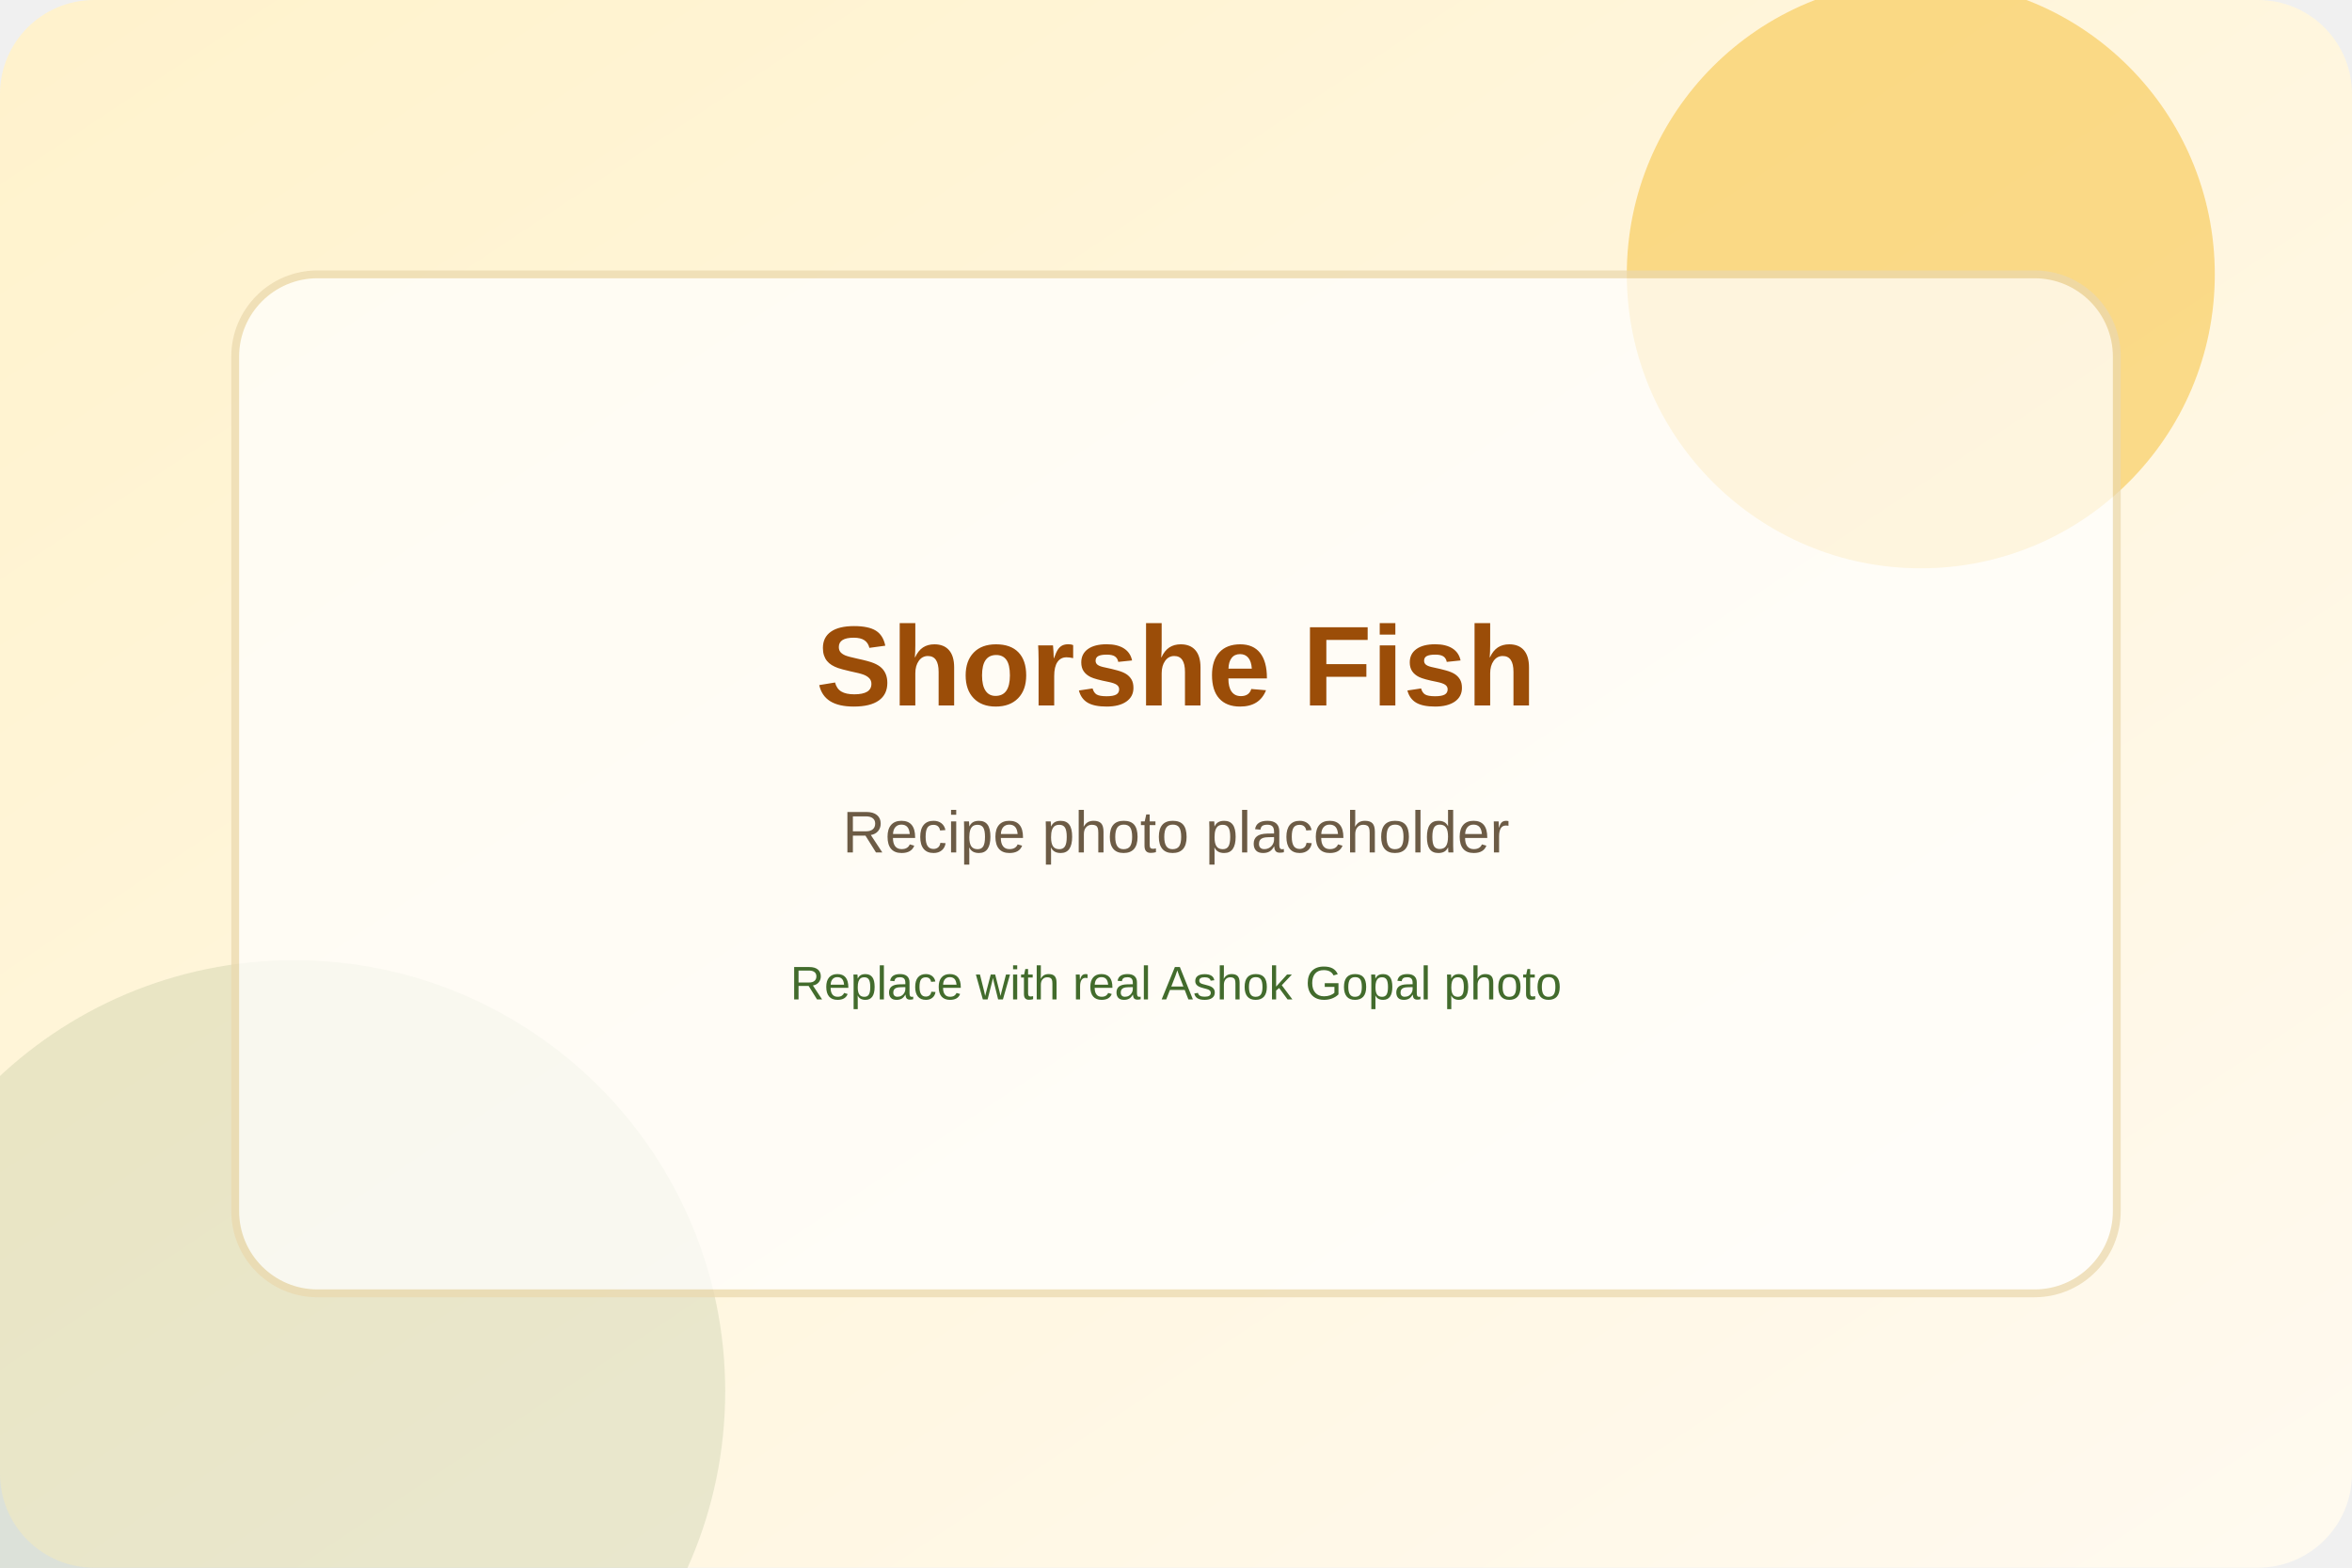
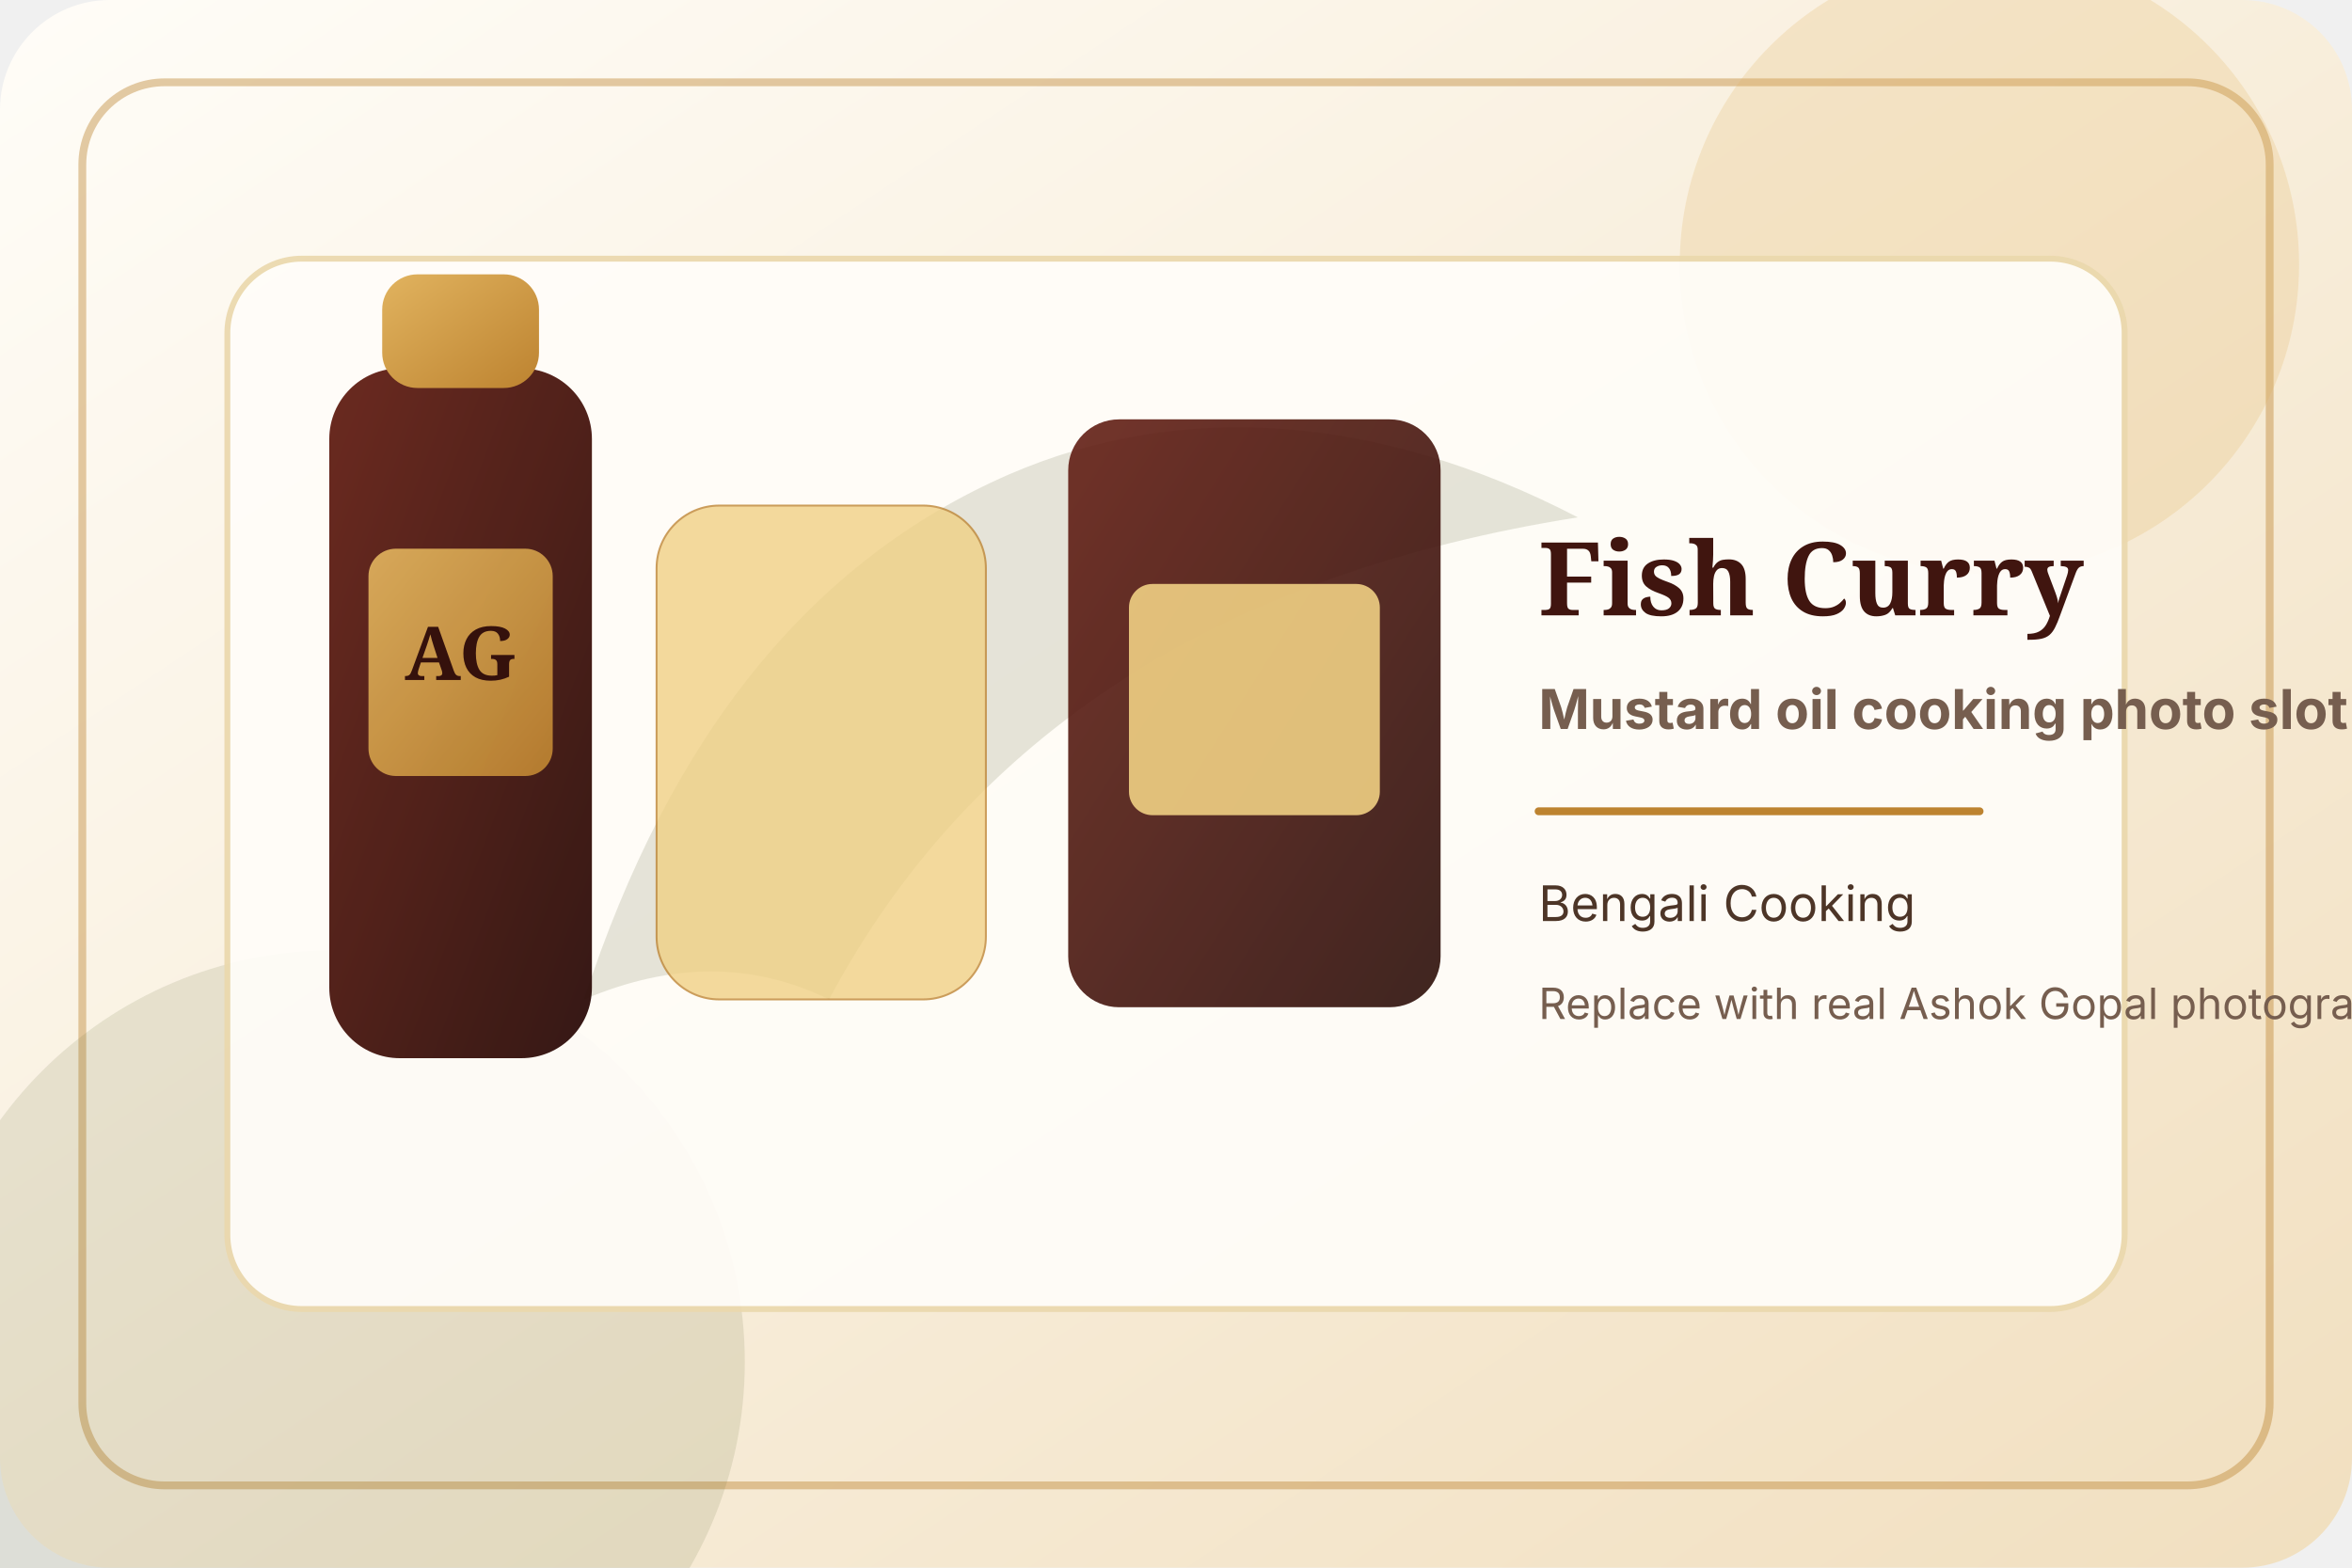
- <svg xmlns="http://www.w3.org/2000/svg" viewBox="0 0 1200 800" role="img" aria-label="Shorshe Fish">
+ <svg xmlns="http://www.w3.org/2000/svg" viewBox="0 0 1200 800" role="img" aria-label="Fish Curry">
  <defs>
-     <linearGradient id="g" x1="0" x2="1" y1="0" y2="1">
-       <stop offset="0" stop-color="#fff2cc" />
-       <stop offset="1" stop-color="#fffaf0" />
+     <linearGradient id="paper" x1="0" y1="0" x2="1" y2="1">
+       <stop offset="0" stop-color="#fffdf8" />
+       <stop offset="1" stop-color="#f1dfbf" />
+     </linearGradient>
+     <linearGradient id="royal" x1="0" y1="0" x2="1" y2="1">
+       <stop offset="0" stop-color="#641f15" />
+       <stop offset="1" stop-color="#2b0d09" />
+     </linearGradient>
+     <linearGradient id="gold" x1="0" y1="0" x2="1" y2="1">
+       <stop offset="0" stop-color="#e1b35f" />
+       <stop offset="1" stop-color="#bd8330" />
    </linearGradient>
  </defs>
-   <rect width="1200" height="800" rx="48" fill="url(#g)" />
-   <circle cx="980" cy="140" r="150" fill="#f5b51b" opacity="0.45" />
-   <circle cx="150" cy="710" r="220" fill="#426b2c" opacity="0.12" />
-   <rect x="120" y="140" width="960" height="520" rx="42" fill="#ffffff" opacity="0.72" stroke="#ead8ad" stroke-width="4" />
-   <text x="600" y="360" text-anchor="middle" font-family="Arial, sans-serif" font-size="58" font-weight="800" fill="#9b4d08">Shorshe Fish</text>
-   <text x="600" y="435" text-anchor="middle" font-family="Arial, sans-serif" font-size="30" fill="#6c5b45">Recipe photo placeholder</text>
-   <text x="600" y="510" text-anchor="middle" font-family="Arial, sans-serif" font-size="24" fill="#426b2c">Replace with real Ashok Gopal photo</text>
+   <rect width="1200" height="800" rx="56" fill="url(#paper)" />
+   <rect x="42" y="42" width="1116" height="716" rx="42" fill="none" stroke="#bd8330" stroke-width="4" opacity=".42" />
+   <circle cx="1015" cy="135" r="158" fill="#e1b35f" opacity=".22" />
+   <circle cx="170" cy="695" r="210" fill="#596232" opacity=".13" />
+   <rect x="116" y="132" width="968" height="536" rx="38" fill="#fffdf8" stroke="#ead8ad" stroke-width="3" opacity=".92" />
+   <path d="M298 510c44-135 116-224 217-268 88-38 188-31 290 22-183 29-310 111-382 246-39-19-80-19-125 0Z" fill="#596232" opacity=".16" />
+   <rect x="168" y="188" width="134" height="352" rx="36" fill="url(#royal)" opacity=".95" />
+   <rect x="195" y="140" width="80" height="58" rx="18" fill="url(#gold)" />
+   <rect x="188" y="280" width="94" height="116" rx="14" fill="url(#gold)" opacity=".92" />
+   <text x="235" y="347" text-anchor="middle" font-family="Georgia, serif" font-size="38" font-weight="700" fill="#35110c">AG</text>
+   <rect x="335" y="258" width="168" height="252" rx="32" fill="#f0cf83" opacity=".78" stroke="#bd8330" />
+   <rect x="545" y="214" width="190" height="300" rx="26" fill="url(#royal)" opacity=".9" />
+   <rect x="576" y="298" width="128" height="118" rx="12" fill="#f0cf83" opacity=".9" />
+   <text x="785" y="314" font-family="Georgia, serif" font-size="52" font-weight="700" fill="#40150f">Fish Curry</text>
+   <text x="785" y="372" font-family="Inter, Arial, sans-serif" font-size="28" font-weight="700" fill="#765e4f">Mustard oil cooking photo slot</text>
+   <line x1="785" y1="414" x2="1010" y2="414" stroke="#bd8330" stroke-width="4" stroke-linecap="round" />
+   <text x="785" y="470" font-family="Inter, Arial, sans-serif" font-size="25" fill="#4d3527">Bengali Cooking</text>
+   <text x="785" y="520" font-family="Inter, Arial, sans-serif" font-size="22" fill="#765e4f">Replace with real Ashok Gopal photography</text>
</svg>
